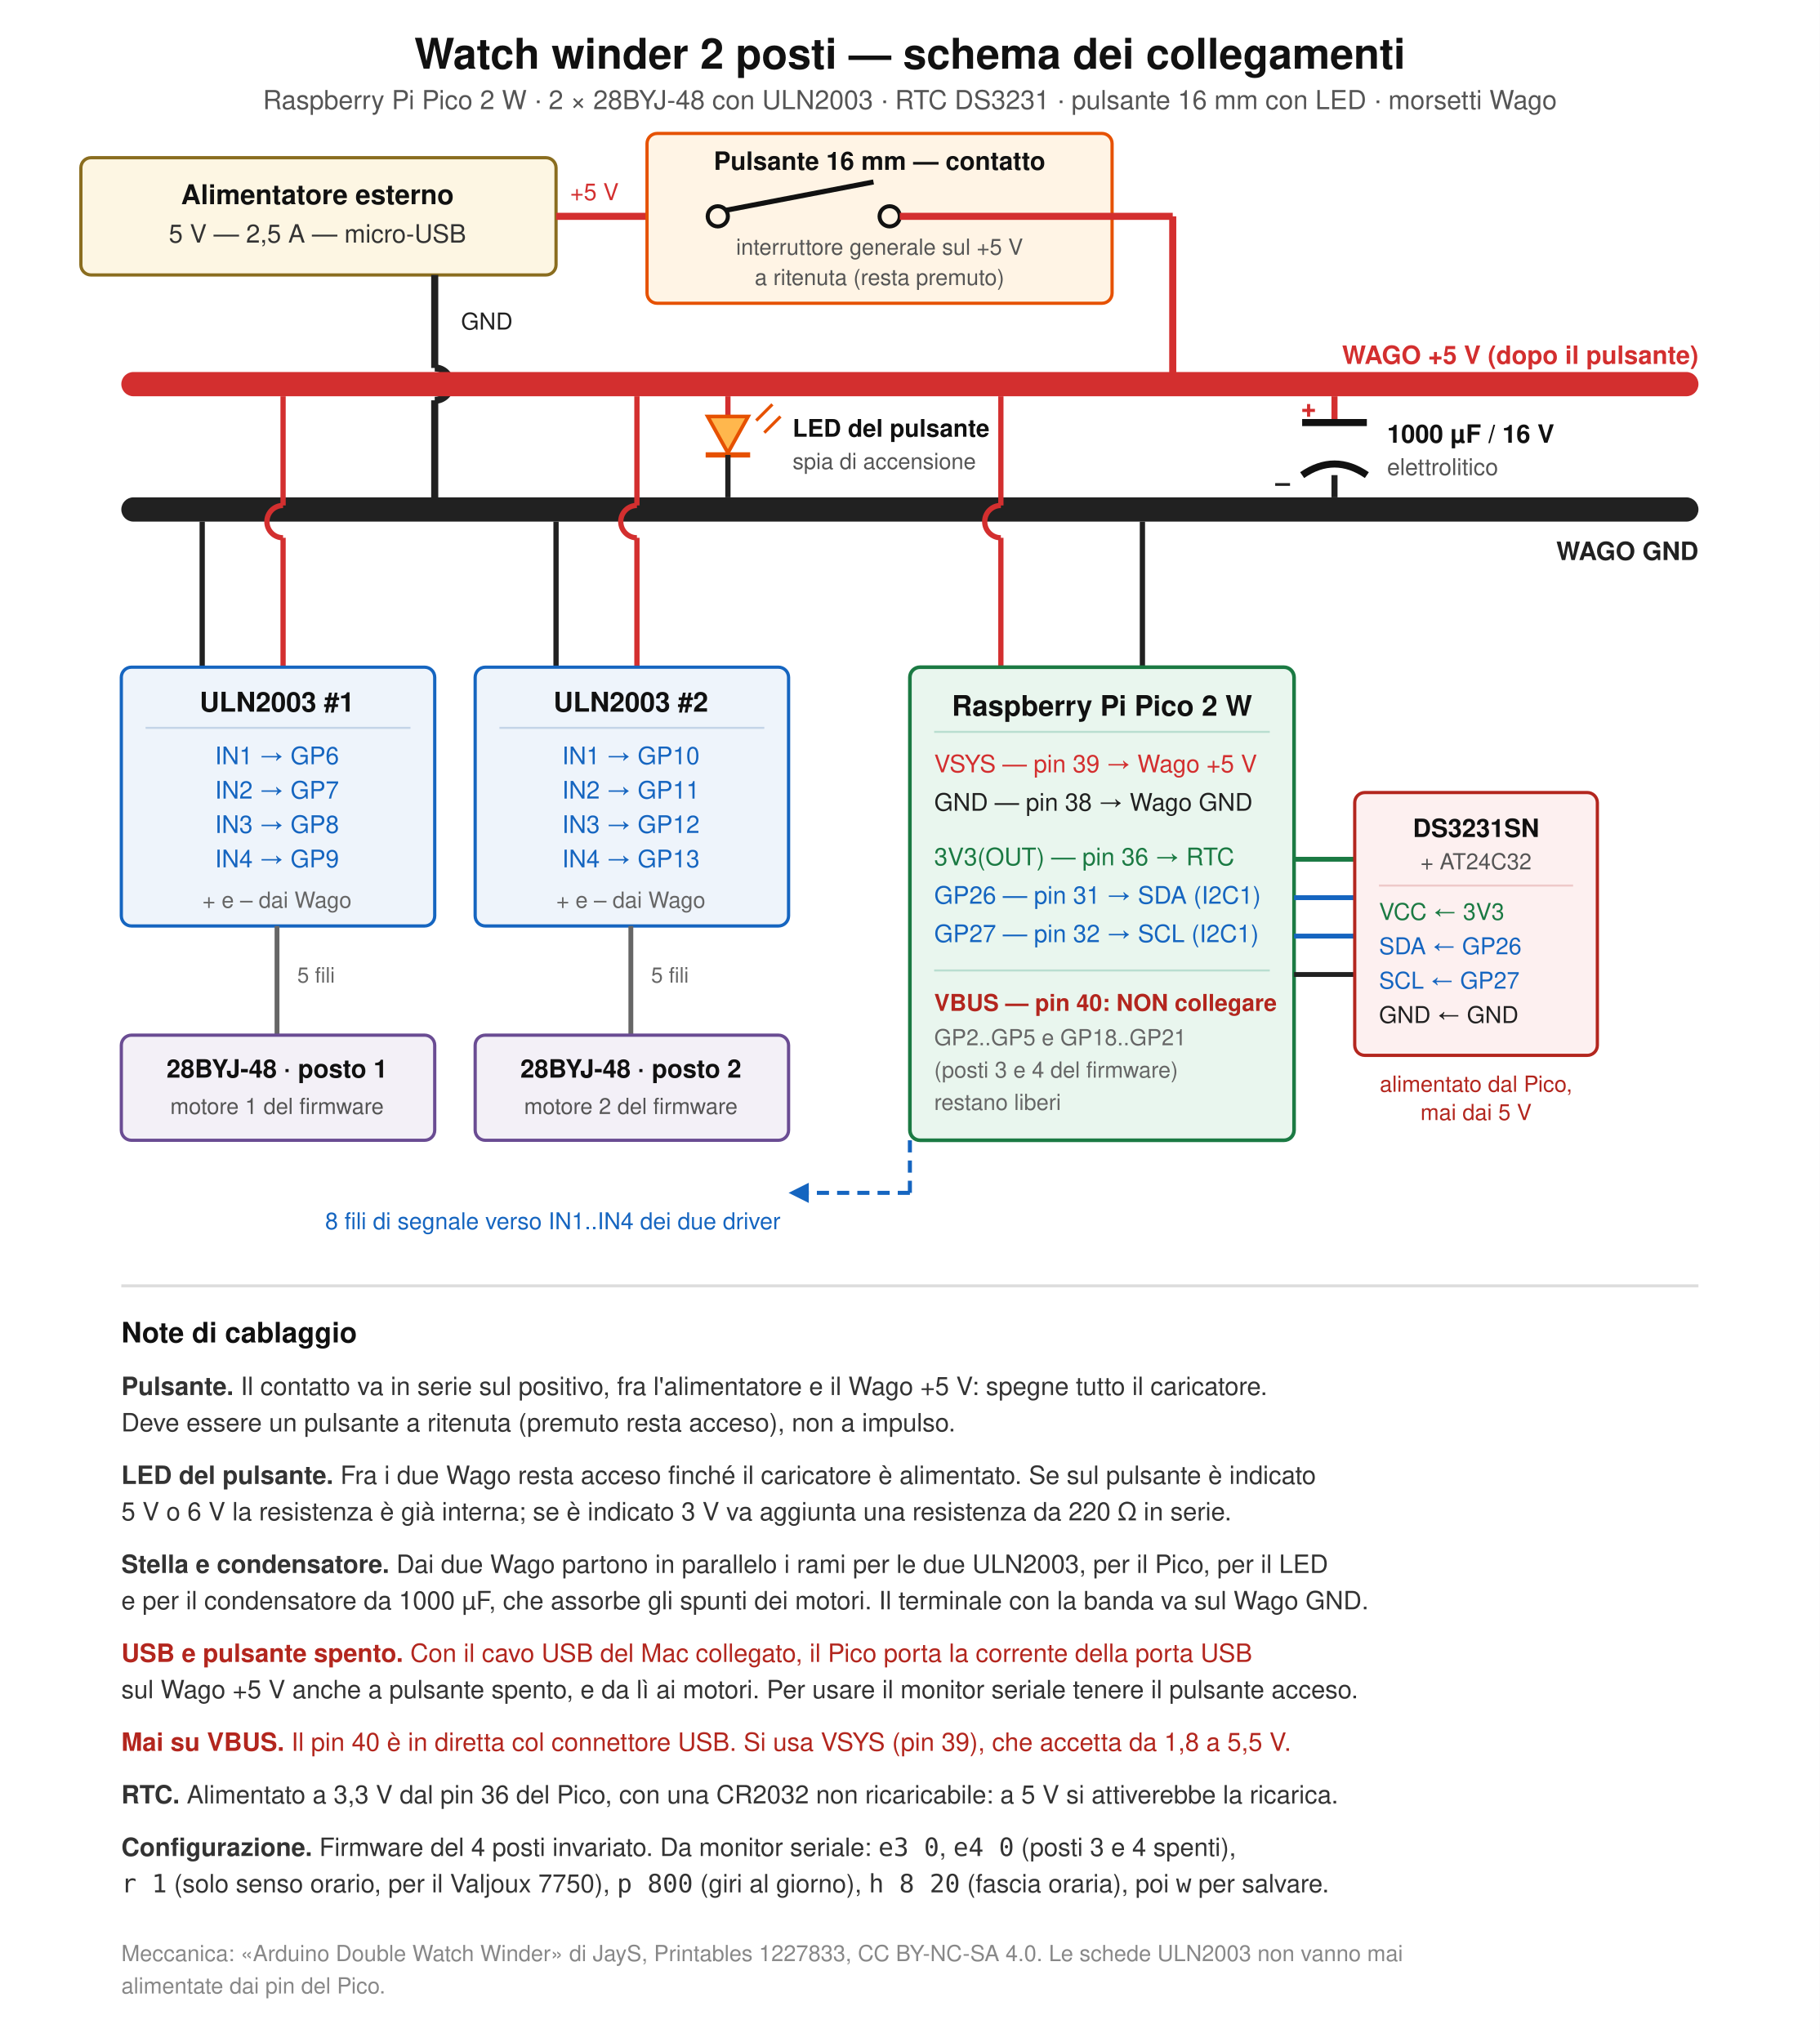
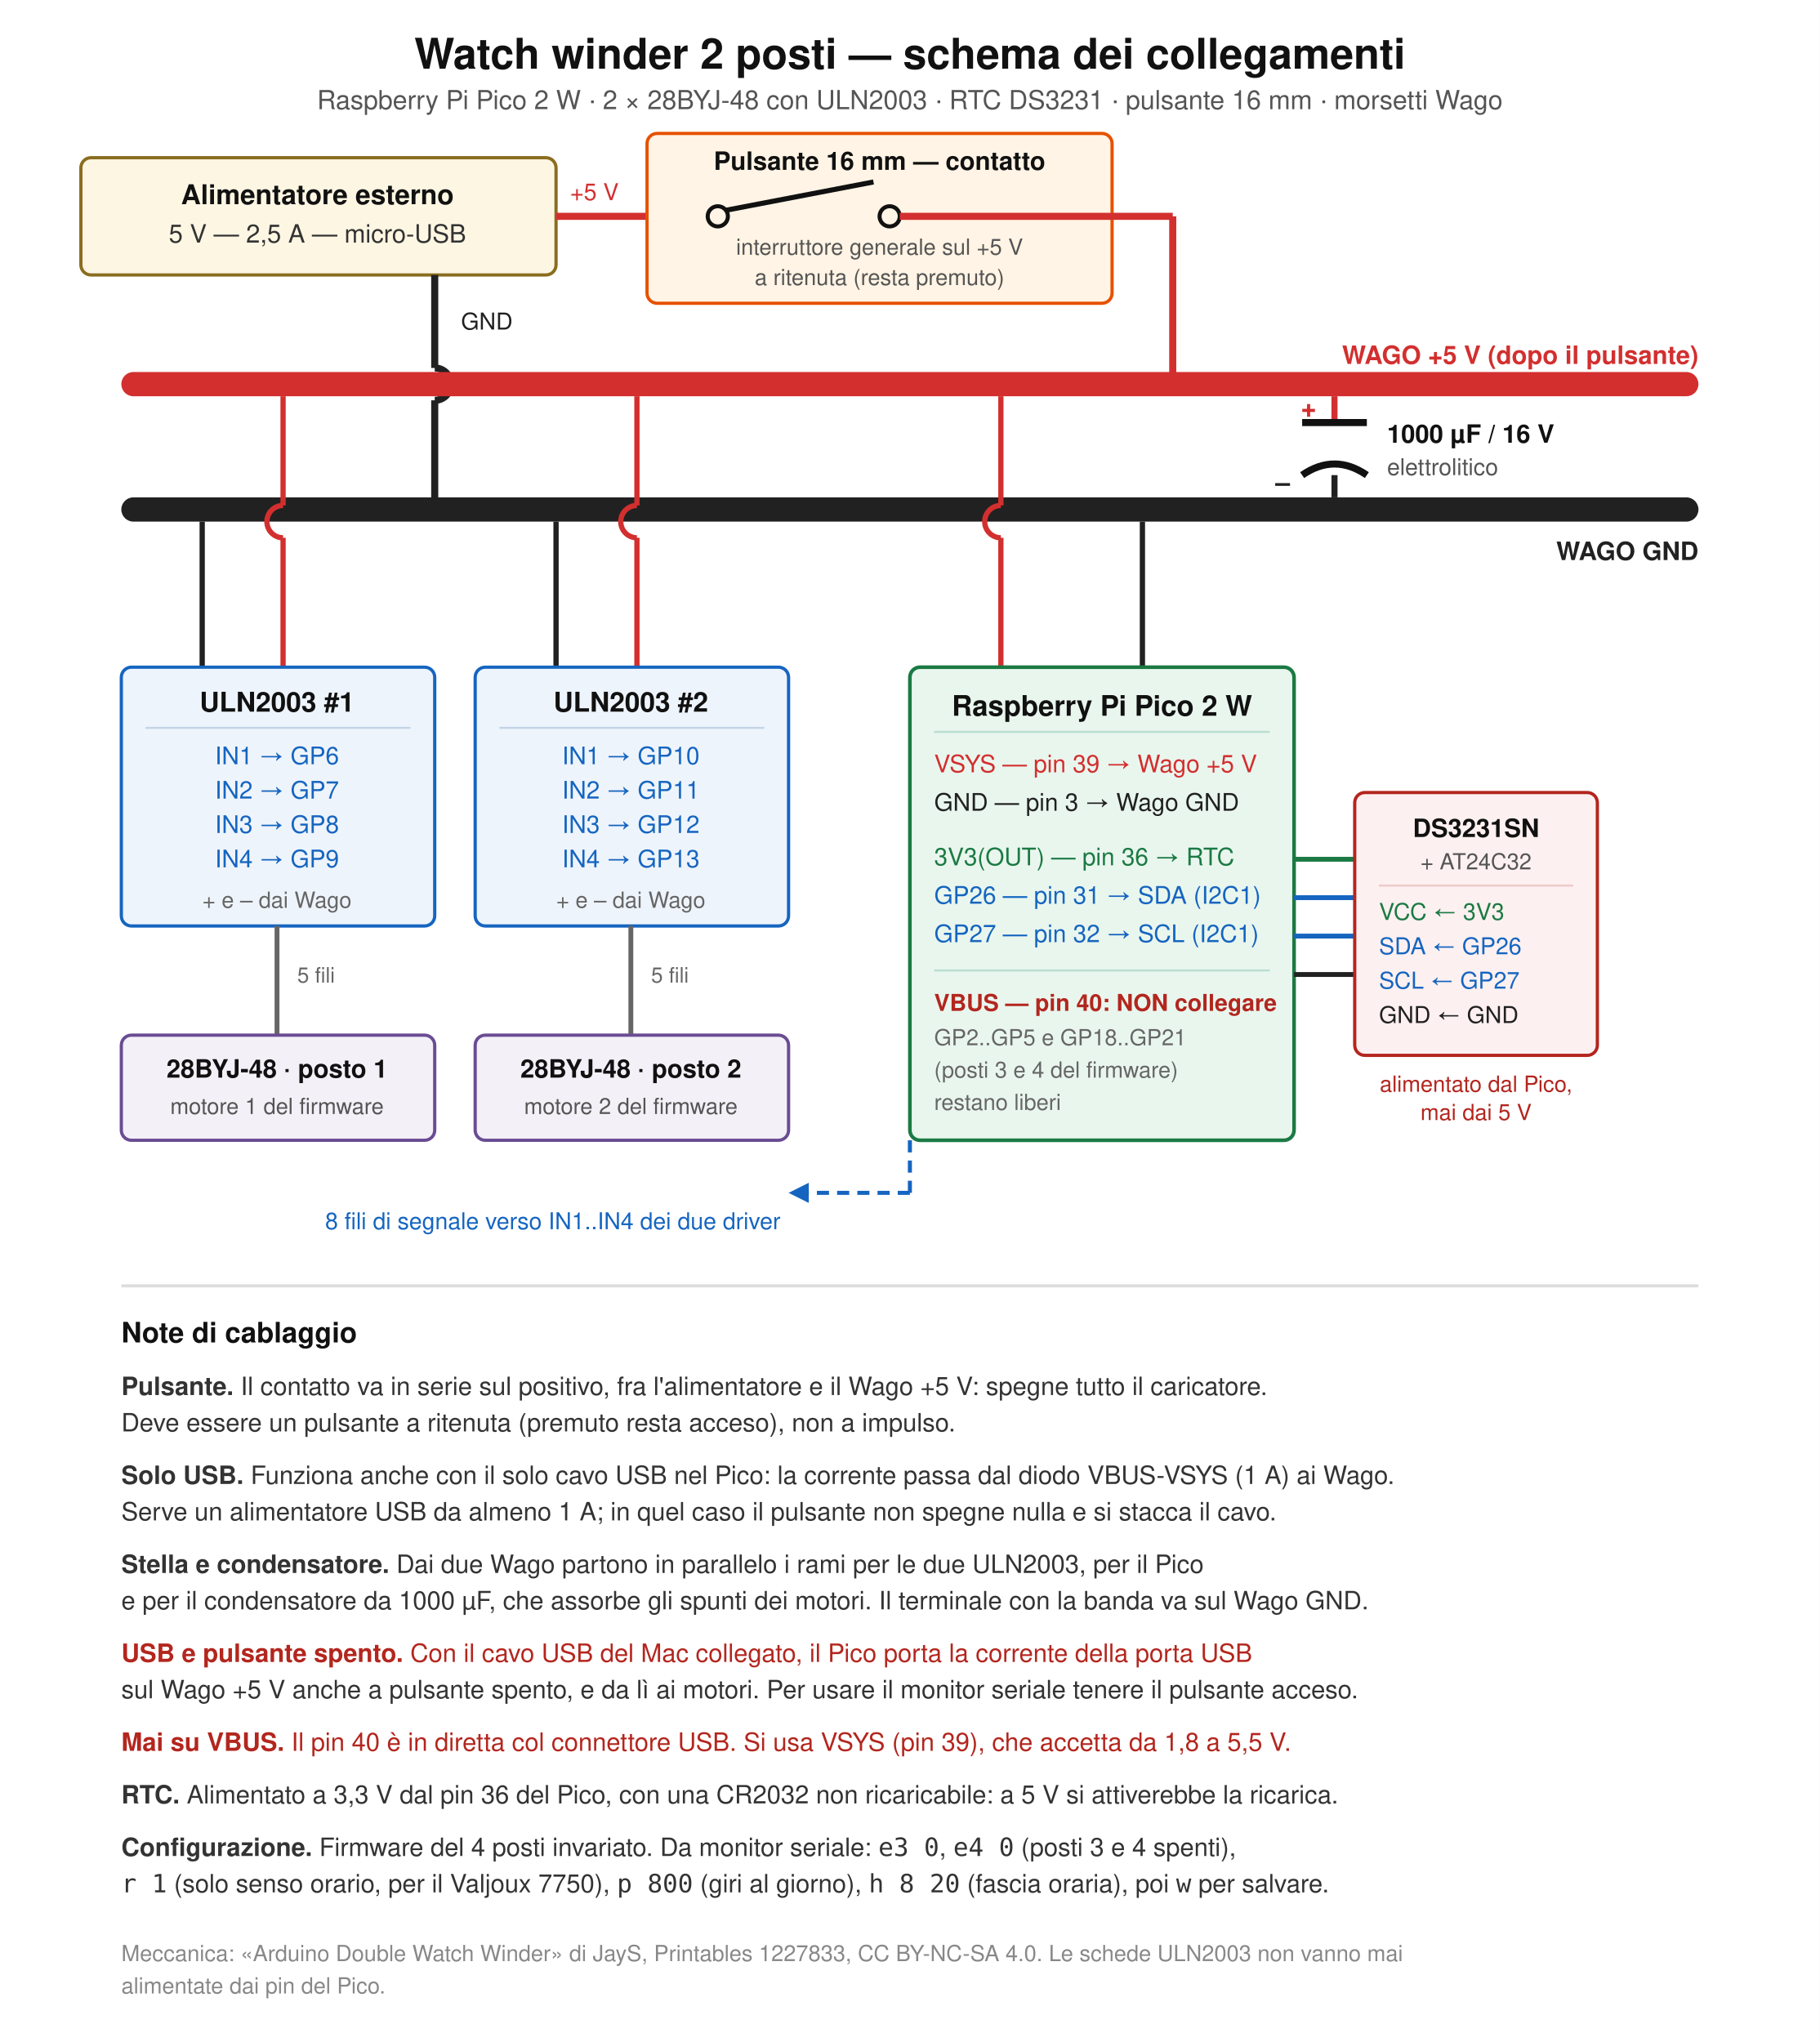
<svg xmlns="http://www.w3.org/2000/svg" viewBox="0 0 900 1010" width="900" height="1010" font-family="Helvetica, Arial, sans-serif">
  <rect x="0" y="0" width="900" height="1010" fill="#ffffff" />
  <text x="450" y="34" font-size="21" font-weight="bold" text-anchor="middle" fill="#111">Watch winder 2 posti — schema dei collegamenti</text>
-   <text x="450" y="54" font-size="13" text-anchor="middle" fill="#555">Raspberry Pi Pico 2 W · 2 × 28BYJ-48 con ULN2003 · RTC DS3231 · pulsante 16 mm con LED · morsetti Wago</text>
+   <text x="450" y="54" font-size="13" text-anchor="middle" fill="#555">Raspberry Pi Pico 2 W · 2 × 28BYJ-48 con ULN2003 · RTC DS3231 · pulsante 16 mm · morsetti Wago</text>
  <rect x="40" y="78" width="235" height="58" rx="5" fill="#fdf6e3" stroke="#8a6d1f" stroke-width="1.6" />
  <text x="157" y="101" font-size="13.5" font-weight="bold" text-anchor="middle" fill="#111">Alimentatore esterno</text>
  <text x="157" y="120" font-size="12.5" text-anchor="middle" fill="#333">5 V — 2,5 A — micro-USB</text>
  <line x1="275" y1="107" x2="350" y2="107" stroke="#d32f2f" stroke-width="3.5" />
  <text x="282" y="99" font-size="11.5" fill="#d32f2f">+5 V</text>
  <line x1="215" y1="136" x2="215" y2="182" stroke="#212121" stroke-width="3.5" />
  <path d="M 215 182 A 8 8 0 0 1 215 198" fill="none" stroke="#212121" stroke-width="3.5" />
  <line x1="215" y1="198" x2="215" y2="252" stroke="#212121" stroke-width="3.5" />
  <circle cx="215" cy="252" r="5" fill="#212121" />
  <text x="228" y="163" font-size="11.5" fill="#212121">GND</text>
  <rect x="320" y="66" width="230" height="84" rx="5" fill="#fff4e5" stroke="#e65100" stroke-width="1.6" />
  <text x="435" y="84" font-size="12.5" font-weight="bold" text-anchor="middle" fill="#111">Pulsante 16 mm — contatto</text>
  <circle cx="355" cy="107" r="5" fill="none" stroke="#111" stroke-width="2" />
  <circle cx="440" cy="107" r="5" fill="none" stroke="#111" stroke-width="2" />
  <line x1="359" y1="104" x2="432" y2="90" stroke="#111" stroke-width="2.5" />
  <text x="435" y="126" font-size="11" text-anchor="middle" fill="#555">interruttore generale sul +5 V</text>
  <text x="435" y="141" font-size="11" text-anchor="middle" fill="#555">a ritenuta (resta premuto)</text>
  <line x1="445" y1="107" x2="580" y2="107" stroke="#d32f2f" stroke-width="3.5" />
  <line x1="580" y1="107" x2="580" y2="190" stroke="#d32f2f" stroke-width="3.5" />
  <circle cx="580" cy="190" r="5" fill="#d32f2f" />
  <rect x="60" y="184" width="780" height="12" rx="6" fill="#d32f2f" />
  <text x="840" y="180" font-size="12.5" font-weight="bold" text-anchor="end" fill="#d32f2f">WAGO  +5 V   (dopo il pulsante)</text>
  <rect x="60" y="246" width="780" height="12" rx="6" fill="#212121" />
  <text x="840" y="277" font-size="12.5" font-weight="bold" text-anchor="end" fill="#212121">WAGO  GND</text>
-   <line x1="360" y1="196" x2="360" y2="206" stroke="#d32f2f" stroke-width="2.6" />
-   <polygon points="350,206 370,206 360,224" fill="#ffb74d" stroke="#e65100" stroke-width="1.8" />
-   <line x1="349" y1="225" x2="371" y2="225" stroke="#e65100" stroke-width="2.6" />
-   <line x1="360" y1="225" x2="360" y2="246" stroke="#212121" stroke-width="2.6" />
-   <line x1="374" y1="208" x2="382" y2="200" stroke="#e65100" stroke-width="1.5" />
-   <line x1="378" y1="214" x2="386" y2="206" stroke="#e65100" stroke-width="1.5" />
-   <text x="392" y="216" font-size="12" font-weight="bold" fill="#111">LED del pulsante</text>
-   <text x="392" y="232" font-size="11" fill="#555">spia di accensione</text>
  <line x1="660" y1="196" x2="660" y2="209" stroke="#d32f2f" stroke-width="3" />
  <line x1="644" y1="209" x2="676" y2="209" stroke="#111" stroke-width="3.5" />
  <path d="M 644 235 Q 660 224 676 235" fill="none" stroke="#111" stroke-width="3.5" />
  <line x1="660" y1="235" x2="660" y2="246" stroke="#212121" stroke-width="3" />
  <text x="651" y="206" font-size="13" font-weight="bold" text-anchor="end" fill="#d32f2f">+</text>
  <text x="686" y="219" font-size="12.5" font-weight="bold" fill="#111">1000 µF / 16 V</text>
  <text x="686" y="235" font-size="11.5" fill="#555">elettrolitico</text>
  <text x="638" y="243" font-size="13" font-weight="bold" text-anchor="end" fill="#212121">–</text>
  <line x1="100" y1="330" x2="100" y2="258" stroke="#212121" stroke-width="2.6" />
  <line x1="140" y1="330" x2="140" y2="266" stroke="#d32f2f" stroke-width="2.6" />
  <path d="M 140 266 A 8 8 0 0 1 140 250" fill="none" stroke="#d32f2f" stroke-width="2.6" />
  <line x1="140" y1="250" x2="140" y2="196" stroke="#d32f2f" stroke-width="2.6" />
  <rect x="60" y="330" width="155" height="128" rx="5" fill="#eef4fb" stroke="#1565c0" stroke-width="1.6" />
  <text x="137" y="352" font-size="13.5" font-weight="bold" text-anchor="middle" fill="#111">ULN2003 #1</text>
  <line x1="72" y1="360" x2="203" y2="360" stroke="#c3d4e8" stroke-width="1" />
  <text x="137" y="378" font-size="12" text-anchor="middle" fill="#1565c0">IN1 → GP6</text>
  <text x="137" y="395" font-size="12" text-anchor="middle" fill="#1565c0">IN2 → GP7</text>
  <text x="137" y="412" font-size="12" text-anchor="middle" fill="#1565c0">IN3 → GP8</text>
  <text x="137" y="429" font-size="12" text-anchor="middle" fill="#1565c0">IN4 → GP9</text>
  <text x="137" y="449" font-size="11" text-anchor="middle" fill="#666">+ e – dai Wago</text>
  <line x1="275" y1="330" x2="275" y2="258" stroke="#212121" stroke-width="2.6" />
  <line x1="315" y1="330" x2="315" y2="266" stroke="#d32f2f" stroke-width="2.6" />
  <path d="M 315 266 A 8 8 0 0 1 315 250" fill="none" stroke="#d32f2f" stroke-width="2.6" />
  <line x1="315" y1="250" x2="315" y2="196" stroke="#d32f2f" stroke-width="2.6" />
  <rect x="235" y="330" width="155" height="128" rx="5" fill="#eef4fb" stroke="#1565c0" stroke-width="1.6" />
  <text x="312" y="352" font-size="13.5" font-weight="bold" text-anchor="middle" fill="#111">ULN2003 #2</text>
  <line x1="247" y1="360" x2="378" y2="360" stroke="#c3d4e8" stroke-width="1" />
  <text x="312" y="378" font-size="12" text-anchor="middle" fill="#1565c0">IN1 → GP10</text>
  <text x="312" y="395" font-size="12" text-anchor="middle" fill="#1565c0">IN2 → GP11</text>
  <text x="312" y="412" font-size="12" text-anchor="middle" fill="#1565c0">IN3 → GP12</text>
  <text x="312" y="429" font-size="12" text-anchor="middle" fill="#1565c0">IN4 → GP13</text>
  <text x="312" y="449" font-size="11" text-anchor="middle" fill="#666">+ e – dai Wago</text>
  <line x1="137" y1="458" x2="137" y2="512" stroke="#666" stroke-width="2.4" />
  <line x1="312" y1="458" x2="312" y2="512" stroke="#666" stroke-width="2.4" />
  <text x="147" y="486" font-size="10.5" fill="#666">5 fili</text>
  <text x="322" y="486" font-size="10.5" fill="#666">5 fili</text>
  <rect x="60" y="512" width="155" height="52" rx="5" fill="#f3f0f7" stroke="#6a4c93" stroke-width="1.6" />
  <text x="137" y="533" font-size="12.5" font-weight="bold" text-anchor="middle" fill="#111">28BYJ-48 · posto 1</text>
  <text x="137" y="551" font-size="11" text-anchor="middle" fill="#555">motore 1 del firmware</text>
  <rect x="235" y="512" width="155" height="52" rx="5" fill="#f3f0f7" stroke="#6a4c93" stroke-width="1.6" />
  <text x="312" y="533" font-size="12.5" font-weight="bold" text-anchor="middle" fill="#111">28BYJ-48 · posto 2</text>
  <text x="312" y="551" font-size="11" text-anchor="middle" fill="#555">motore 2 del firmware</text>
  <line x1="495" y1="330" x2="495" y2="266" stroke="#d32f2f" stroke-width="2.6" />
  <path d="M 495 266 A 8 8 0 0 1 495 250" fill="none" stroke="#d32f2f" stroke-width="2.6" />
  <line x1="495" y1="250" x2="495" y2="196" stroke="#d32f2f" stroke-width="2.6" />
  <line x1="565" y1="330" x2="565" y2="258" stroke="#212121" stroke-width="2.6" />
  <rect x="450" y="330" width="190" height="234" rx="5" fill="#e9f6ee" stroke="#1b7a43" stroke-width="1.8" />
  <text x="545" y="354" font-size="14" font-weight="bold" text-anchor="middle" fill="#111">Raspberry Pi Pico 2 W</text>
  <line x1="462" y1="362" x2="628" y2="362" stroke="#b9ded0" stroke-width="1" />
  <text x="462" y="382" font-size="12" fill="#d32f2f">VSYS — pin 39 → Wago +5 V</text>
-   <text x="462" y="401" font-size="12" fill="#212121">GND — pin 38 → Wago GND</text>
+   <text x="462" y="401" font-size="12" fill="#212121">GND — pin 3 → Wago GND</text>
  <text x="462" y="428" font-size="12" fill="#1b7a43">3V3(OUT) — pin 36 → RTC</text>
  <text x="462" y="447" font-size="12" fill="#1565c0">GP26 — pin 31 → SDA (I2C1)</text>
  <text x="462" y="466" font-size="12" fill="#1565c0">GP27 — pin 32 → SCL (I2C1)</text>
  <line x1="462" y1="480" x2="628" y2="480" stroke="#b9ded0" stroke-width="1" />
  <text x="462" y="500" font-size="11.5" font-weight="bold" fill="#b3261e">VBUS — pin 40: NON collegare</text>
  <text x="462" y="517" font-size="11" fill="#666">GP2..GP5 e GP18..GP21</text>
  <text x="462" y="533" font-size="11" fill="#666">(posti 3 e 4 del firmware)</text>
  <text x="462" y="549" font-size="11" fill="#666">restano liberi</text>
  <line x1="450" y1="590" x2="390" y2="590" stroke="#1565c0" stroke-width="2" stroke-dasharray="6 4" />
  <line x1="450" y1="590" x2="450" y2="564" stroke="#1565c0" stroke-width="2" stroke-dasharray="6 4" />
  <polygon points="390,590 400,585 400,595" fill="#1565c0" />
  <text x="386" y="608" font-size="11.5" text-anchor="end" fill="#1565c0">8 fili di segnale verso IN1..IN4 dei due driver</text>
  <line x1="640" y1="425" x2="670" y2="425" stroke="#1b7a43" stroke-width="2.4" />
  <line x1="640" y1="444" x2="670" y2="444" stroke="#1565c0" stroke-width="2.4" />
  <line x1="640" y1="463" x2="670" y2="463" stroke="#1565c0" stroke-width="2.4" />
  <line x1="640" y1="482" x2="670" y2="482" stroke="#212121" stroke-width="2.4" />
  <rect x="670" y="392" width="120" height="130" rx="5" fill="#fdf0f0" stroke="#b3261e" stroke-width="1.6" />
  <text x="730" y="414" font-size="12.5" font-weight="bold" text-anchor="middle" fill="#111">DS3231SN</text>
  <text x="730" y="430" font-size="11" text-anchor="middle" fill="#555">+ AT24C32</text>
  <line x1="682" y1="438" x2="778" y2="438" stroke="#eec9c9" stroke-width="1" />
  <text x="682" y="455" font-size="11.5" fill="#1b7a43">VCC ← 3V3</text>
  <text x="682" y="472" font-size="11.5" fill="#1565c0">SDA ← GP26</text>
  <text x="682" y="489" font-size="11.5" fill="#1565c0">SCL ← GP27</text>
  <text x="682" y="506" font-size="11.5" fill="#212121">GND ← GND</text>
  <text x="730" y="540" font-size="11" text-anchor="middle" fill="#b3261e">alimentato dal Pico,</text>
  <text x="730" y="554" font-size="11" text-anchor="middle" fill="#b3261e">mai dai 5 V</text>
  <line x1="60" y1="636" x2="840" y2="636" stroke="#ddd" stroke-width="1.5" />
  <text x="60" y="664" font-size="14" font-weight="bold" fill="#111">Note di cablaggio</text>
  <text x="60" y="690" font-size="12.5" fill="#333">
    <tspan font-weight="bold">Pulsante.</tspan> Il contatto va in serie sul positivo, fra l'alimentatore e il Wago +5 V: spegne tutto il caricatore.</text>
  <text x="60" y="708" font-size="12.5" fill="#333">Deve essere un pulsante a ritenuta (premuto resta acceso), non a impulso.</text>
  <text x="60" y="734" font-size="12.5" fill="#333">
-     <tspan font-weight="bold">LED del pulsante.</tspan> Fra i due Wago resta acceso finché il caricatore è alimentato. Se sul pulsante è indicato</text>
-   <text x="60" y="752" font-size="12.5" fill="#333">5 V o 6 V la resistenza è già interna; se è indicato 3 V va aggiunta una resistenza da 220 Ω in serie.</text>
+     <tspan font-weight="bold">Solo USB.</tspan> Funziona anche con il solo cavo USB nel Pico: la corrente passa dal diodo VBUS-VSYS (1 A) ai Wago.</text>
+   <text x="60" y="752" font-size="12.5" fill="#333">Serve un alimentatore USB da almeno 1 A; in quel caso il pulsante non spegne nulla e si stacca il cavo.</text>
  <text x="60" y="778" font-size="12.5" fill="#333">
-     <tspan font-weight="bold">Stella e condensatore.</tspan> Dai due Wago partono in parallelo i rami per le due ULN2003, per il Pico, per il LED</text>
+     <tspan font-weight="bold">Stella e condensatore.</tspan> Dai due Wago partono in parallelo i rami per le due ULN2003, per il Pico</text>
  <text x="60" y="796" font-size="12.5" fill="#333">e per il condensatore da 1000 µF, che assorbe gli spunti dei motori. Il terminale con la banda va sul Wago GND.</text>
  <text x="60" y="822" font-size="12.5" fill="#b3261e">
    <tspan font-weight="bold">USB e pulsante spento.</tspan> Con il cavo USB del Mac collegato, il Pico porta la corrente della porta USB</text>
  <text x="60" y="840" font-size="12.5" fill="#333">sul Wago +5 V anche a pulsante spento, e da lì ai motori. Per usare il monitor seriale tenere il pulsante acceso.</text>
  <text x="60" y="866" font-size="12.5" fill="#b3261e">
    <tspan font-weight="bold">Mai su VBUS.</tspan> Il pin 40 è in diretta col connettore USB. Si usa VSYS (pin 39), che accetta da 1,8 a 5,5 V.</text>
  <text x="60" y="892" font-size="12.5" fill="#333">
    <tspan font-weight="bold">RTC.</tspan> Alimentato a 3,3 V dal pin 36 del Pico, con una CR2032 non ricaricabile: a 5 V si attiverebbe la ricarica.</text>
  <text x="60" y="918" font-size="12.5" fill="#333">
    <tspan font-weight="bold">Configurazione.</tspan> Firmware del 4 posti invariato. Da monitor seriale: <tspan font-family="Menlo, Consolas, monospace">e3 0</tspan>, <tspan font-family="Menlo, Consolas, monospace">e4 0</tspan> (posti 3 e 4 spenti),</text>
  <text x="60" y="936" font-size="12.5" fill="#333">
    <tspan font-family="Menlo, Consolas, monospace">r 1</tspan> (solo senso orario, per il Valjoux 7750), <tspan font-family="Menlo, Consolas, monospace">p 800</tspan> (giri al giorno), <tspan font-family="Menlo, Consolas, monospace">h 8 20</tspan> (fascia oraria), poi <tspan font-family="Menlo, Consolas, monospace">w</tspan> per salvare.</text>
  <text x="60" y="970" font-size="11" fill="#888">Meccanica: «Arduino Double Watch Winder» di JayS, Printables 1227833, CC BY-NC-SA 4.0. Le schede ULN2003 non vanno mai</text>
  <text x="60" y="986" font-size="11" fill="#888">alimentate dai pin del Pico.</text>
</svg>
